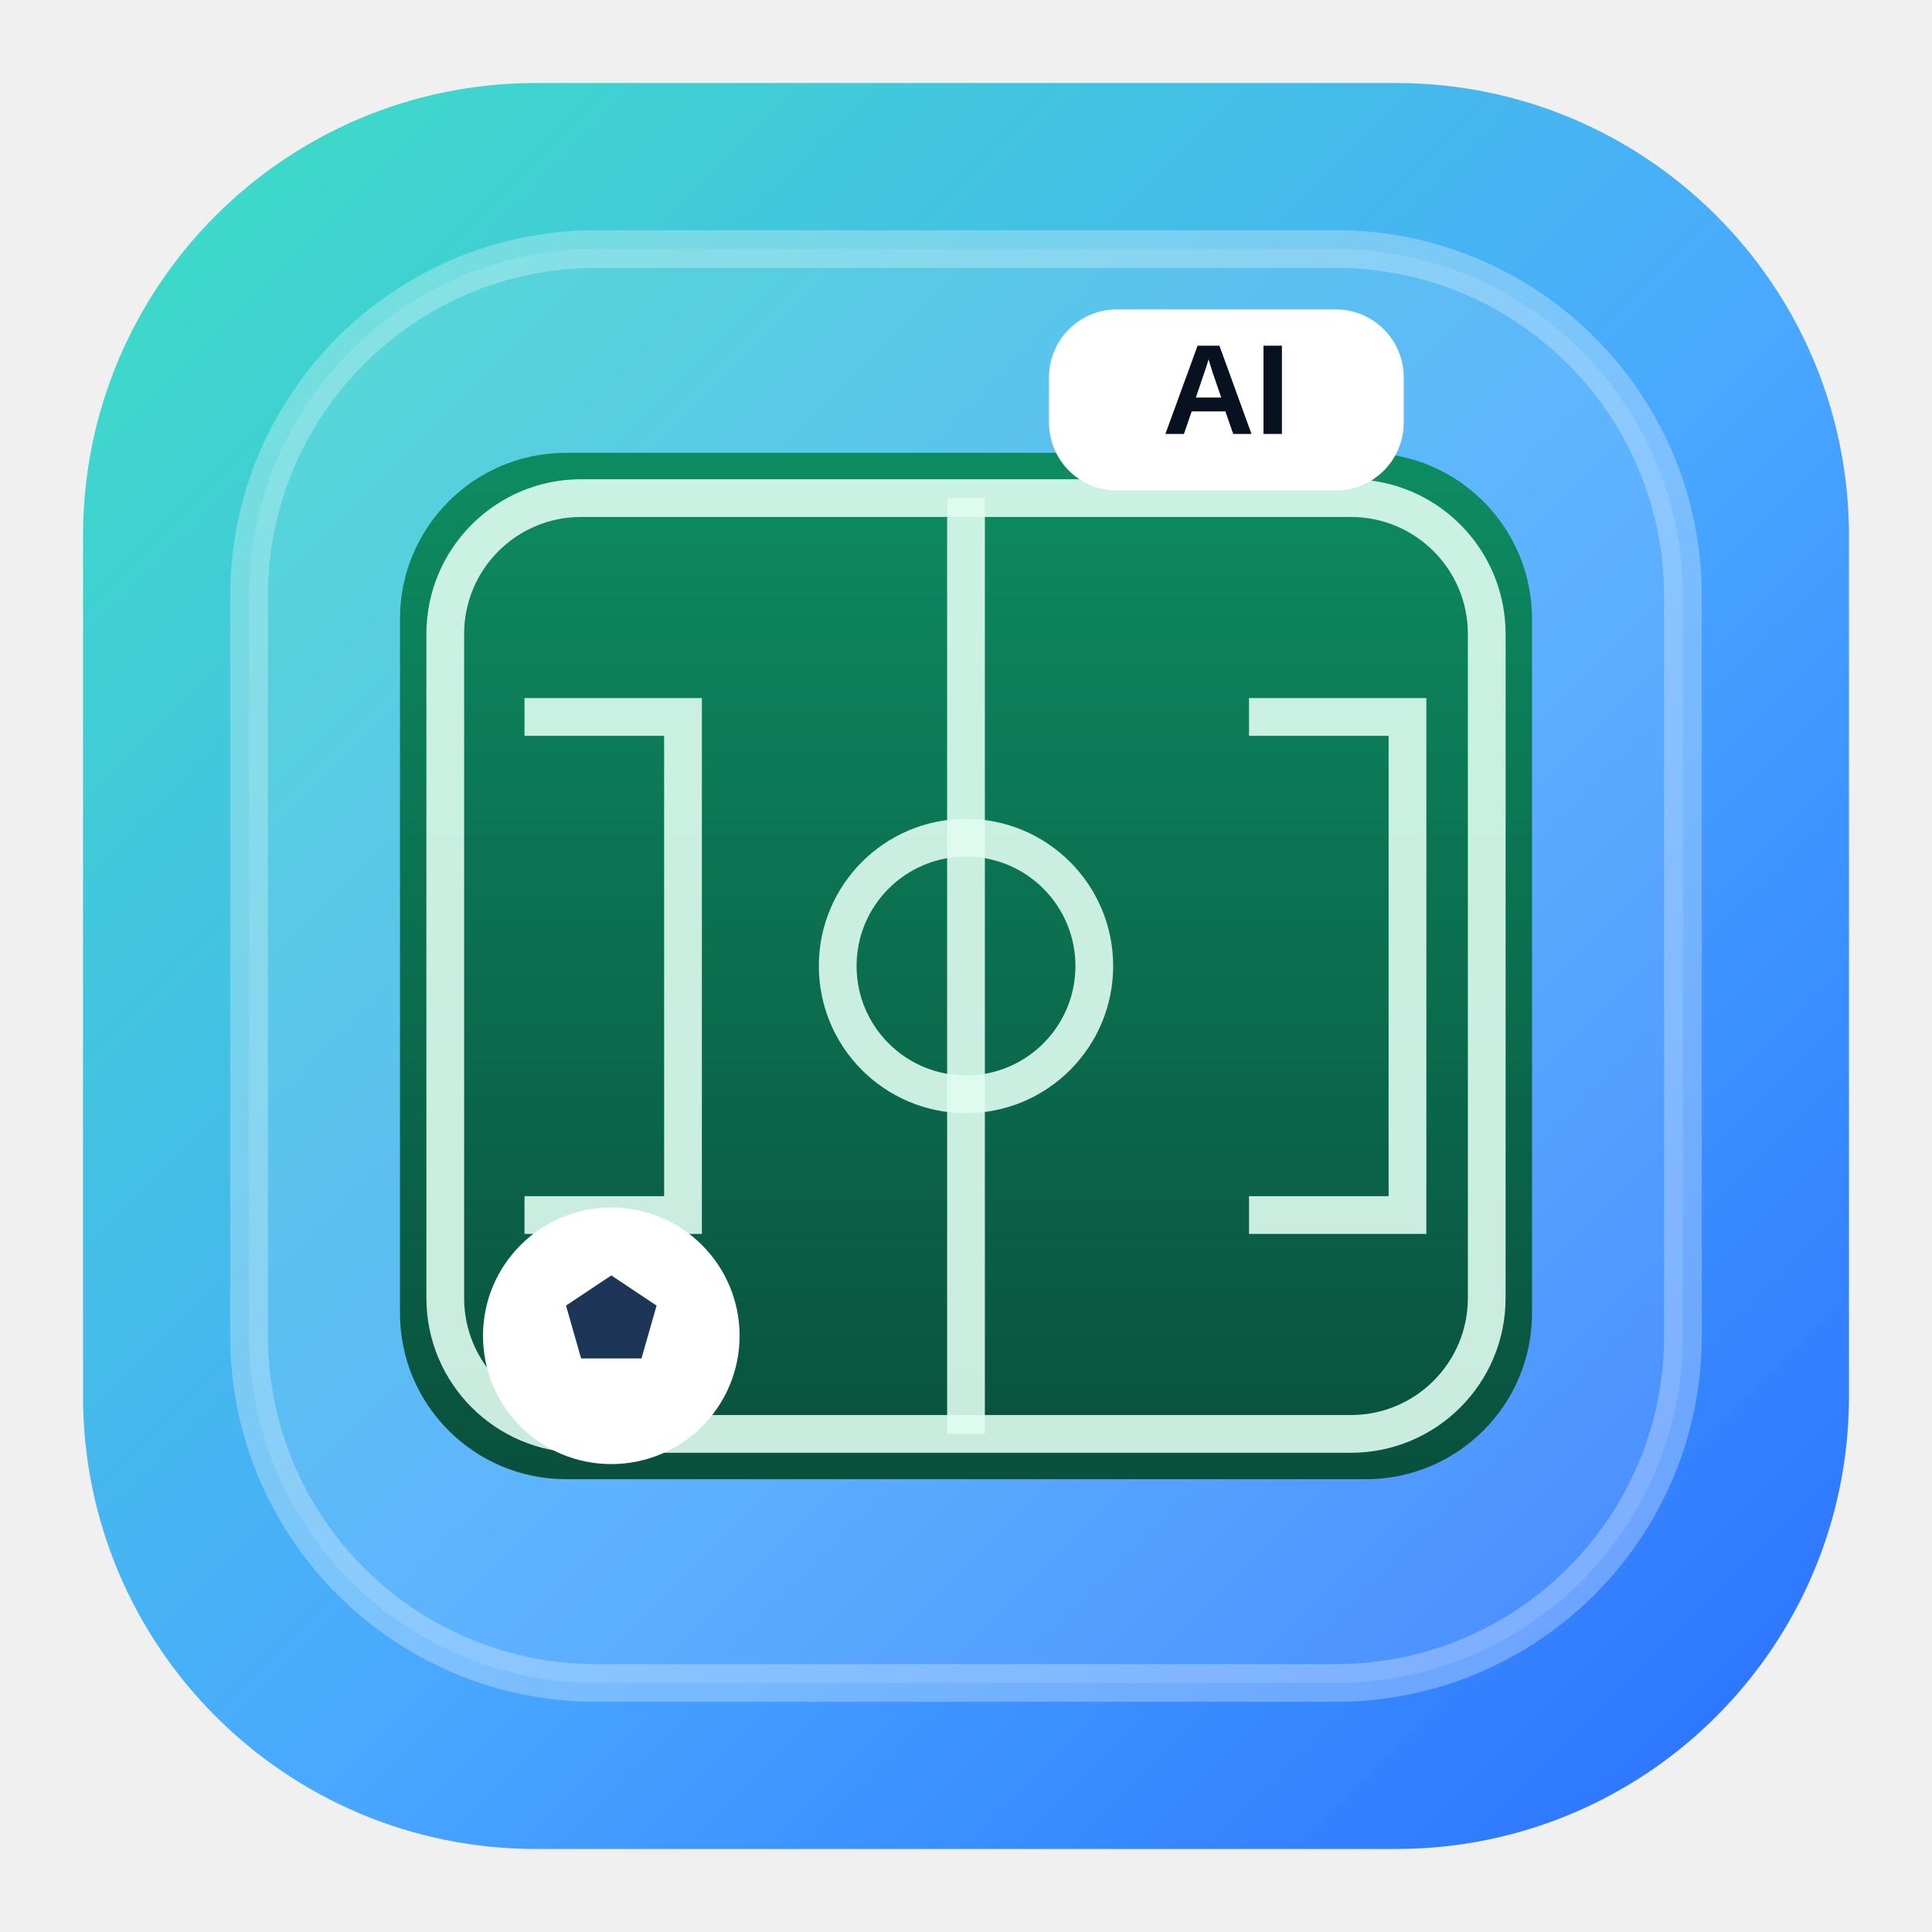
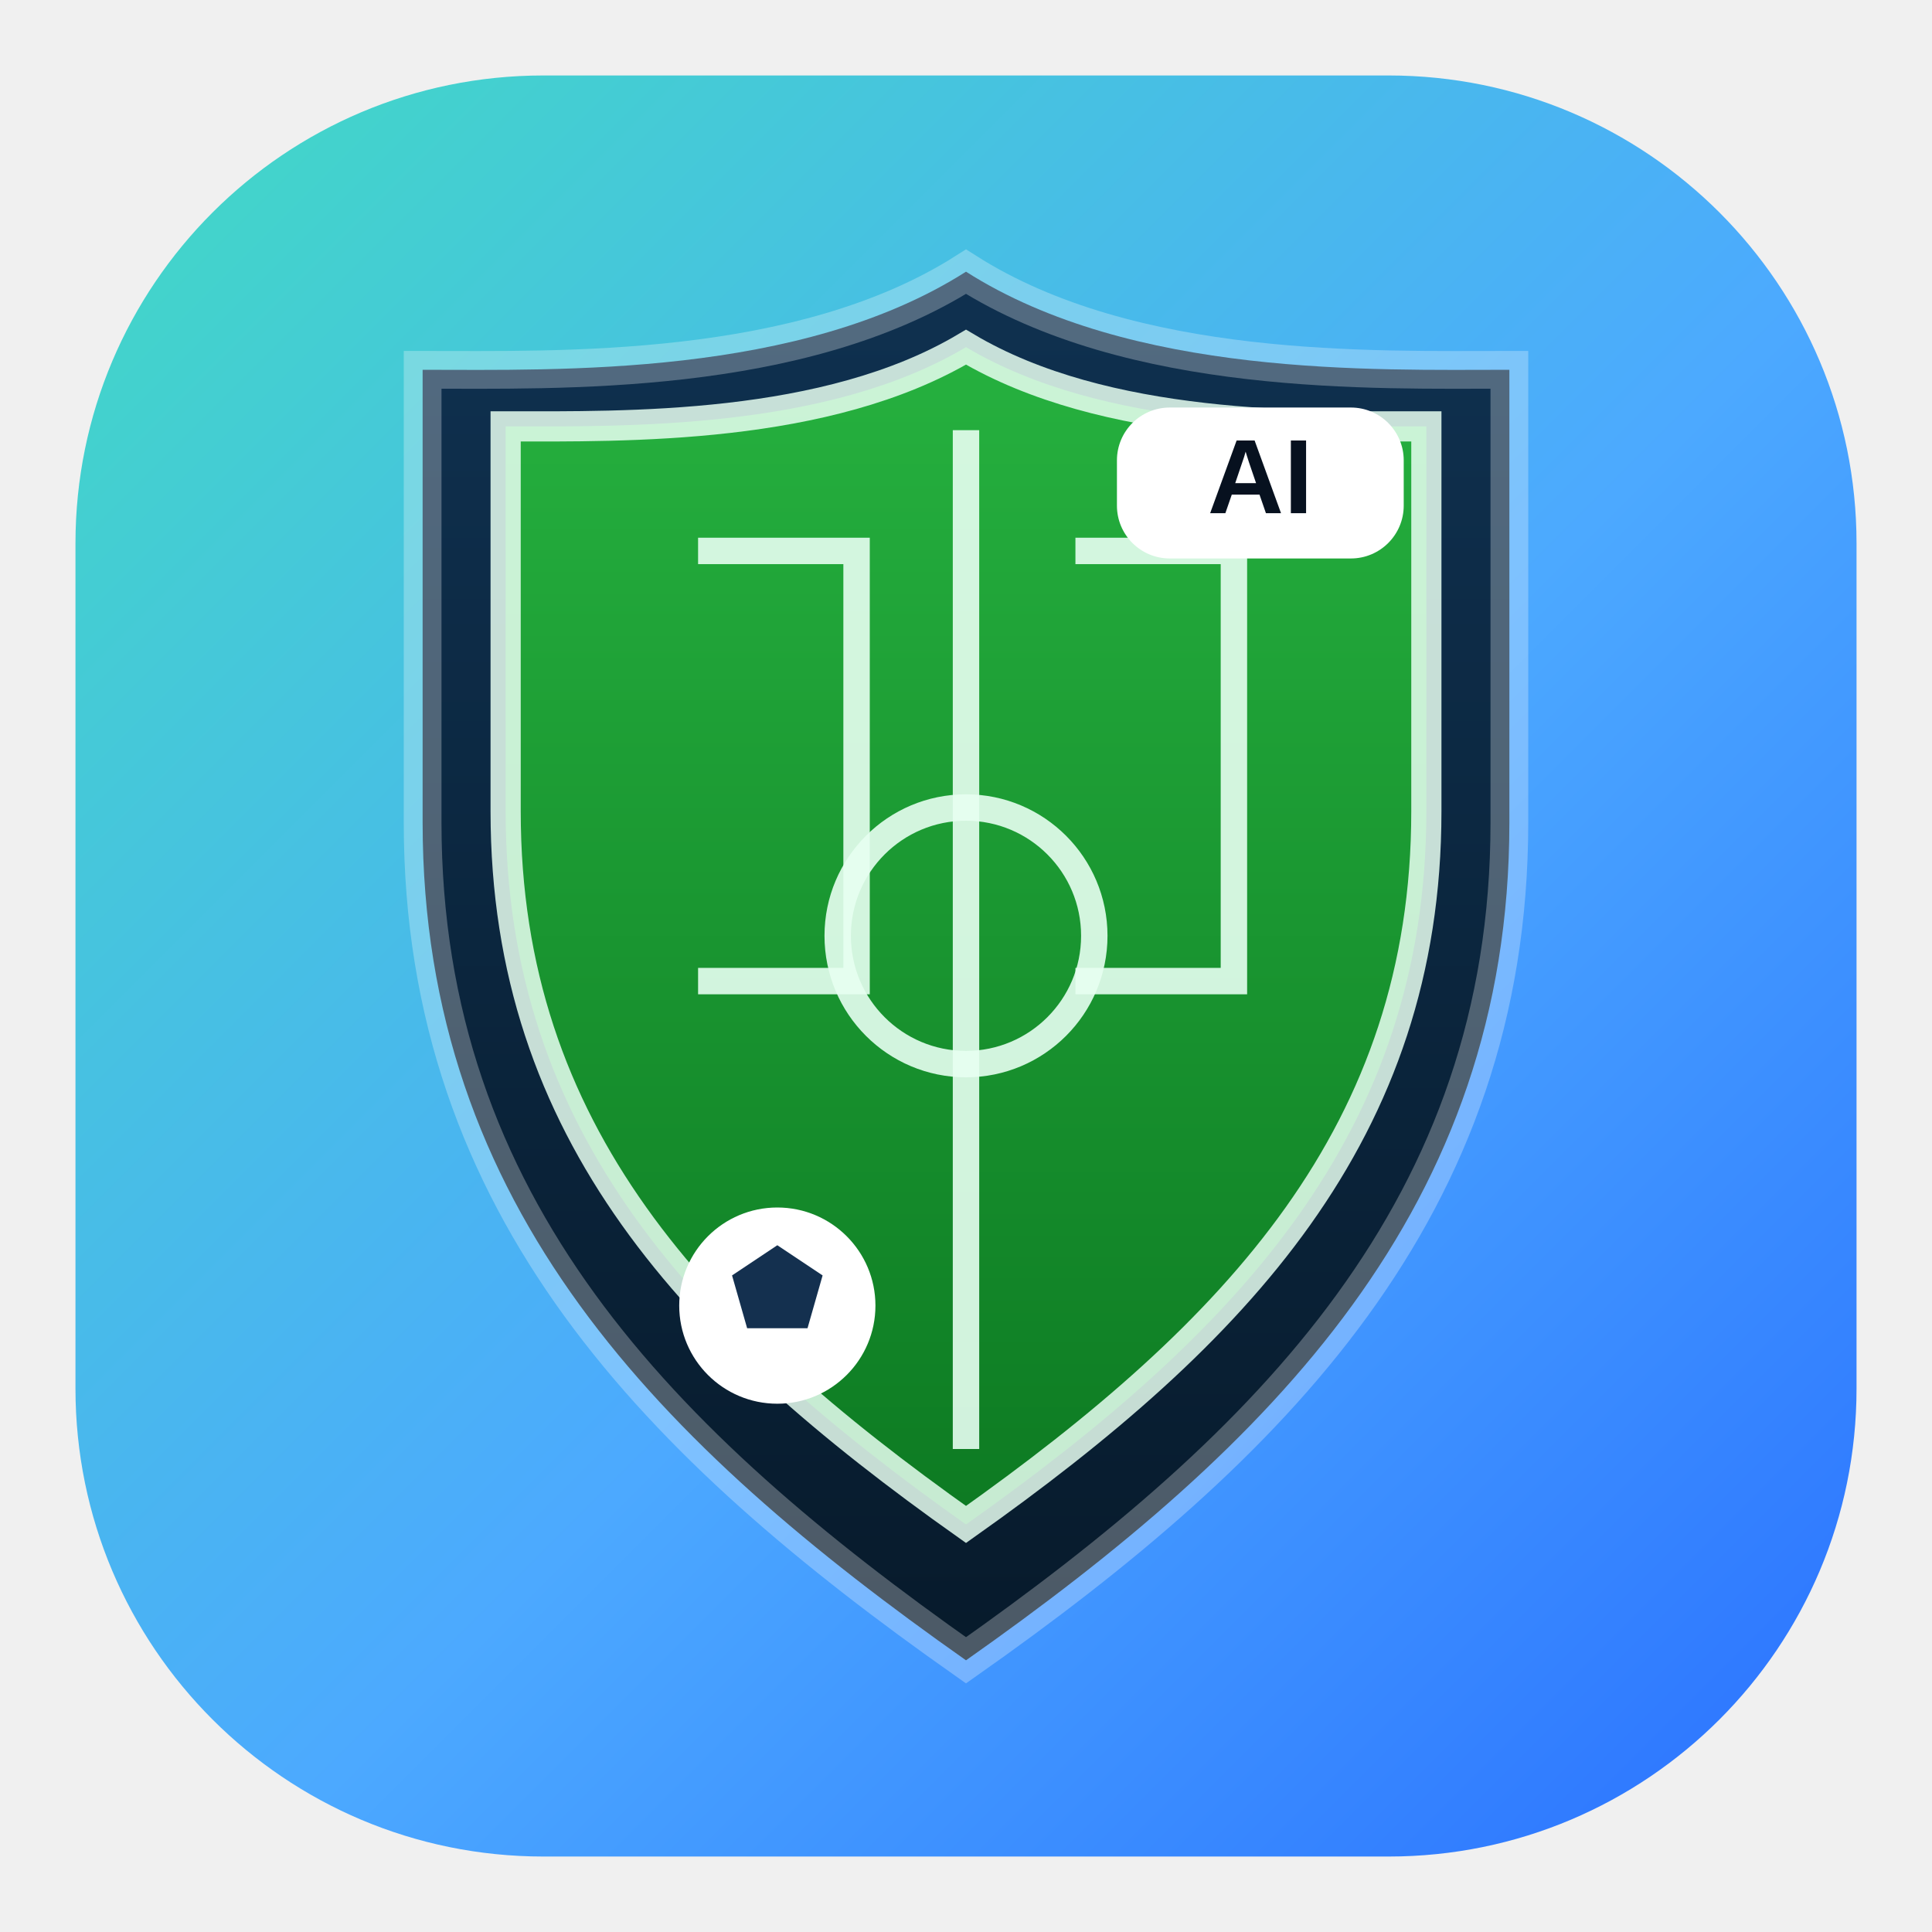
<svg xmlns="http://www.w3.org/2000/svg" viewBox="0 0 512 512">
  <defs>
    <linearGradient id="bg" x1="0" x2="1" y1="0" y2="1">
-       <stop offset="0%" stop-color="#3ce0c2" />
-       <stop offset="55%" stop-color="#49a8ff" />
+       <stop offset="0%" stop-color="#41dbc2" />
+       <stop offset="55%" stop-color="#4ca9ff" />
      <stop offset="100%" stop-color="#296fff" />
    </linearGradient>
+     <linearGradient id="shield" x1="0" x2="0" y1="0" y2="1">
+       <stop offset="0%" stop-color="#0f3150" />
+       <stop offset="100%" stop-color="#071a2b" />
+     </linearGradient>
    <linearGradient id="field" x1="0" x2="0" y1="0" y2="1">
-       <stop offset="0%" stop-color="#0d8c61" />
-       <stop offset="100%" stop-color="#09503d" />
+       <stop offset="0%" stop-color="#26b13f" />
+       <stop offset="100%" stop-color="#0d7a22" />
    </linearGradient>
  </defs>
-   <rect x="22" y="22" width="468" height="468" rx="120" fill="url(#bg)" />
-   <rect x="66" y="66" width="380" height="380" rx="92" fill="rgba(255,255,255,.12)" stroke="rgba(255,255,255,.28)" stroke-width="10" />
-   <rect x="106" y="120" width="300" height="272" rx="44" fill="url(#field)" />
-   <rect x="118" y="132" width="276" height="248" rx="36" fill="none" stroke="#dffdf1" stroke-width="10" opacity=".9" />
-   <line x1="256" y1="132" x2="256" y2="380" stroke="#dffdf1" stroke-width="10" opacity=".9" />
-   <circle cx="256" cy="256" r="34" fill="none" stroke="#dffdf1" stroke-width="10" opacity=".9" />
-   <path d="M139 190h42v132h-42" fill="none" stroke="#dffdf1" stroke-width="10" opacity=".9" />
-   <path d="M331 190h42v132h-42" fill="none" stroke="#dffdf1" stroke-width="10" opacity=".9" />
-   <circle cx="162" cy="354" r="34" fill="#fff" />
-   <path d="M150 346l12-8 12 8-4 14h-16z" fill="#1d3557" />
-   <rect x="278" y="82" width="94" height="48" rx="18" fill="#fff" />
-   <text x="325" y="115" text-anchor="middle" font-family="Arial, sans-serif" font-size="34" font-weight="700" fill="#07111f">AI</text>
+   <rect x="20" y="20" width="472" height="472" rx="124" fill="url(#bg)" />
+   <path d="M256 72c44 28 108 26 144 26v120c0 102-63 165-144 222-81-57-144-120-144-222V98c36 0 100 2 144-26z" fill="url(#shield)" stroke="rgba(255,255,255,.28)" stroke-width="10" />
+   <path d="M256 92c37 22 90 21 122 21v102c0 85-50 138-122 189-72-51-122-104-122-189V113c32 0 85 1 122-21z" fill="url(#field)" />
+   <path d="M256 92c37 22 90 21 122 21v102c0 85-50 138-122 189-72-51-122-104-122-189V113c32 0 85 1 122-21z" fill="none" stroke="#e7fff1" stroke-width="8" opacity=".85" />
+   <line x1="256" y1="114" x2="256" y2="384" stroke="#e7fff1" stroke-width="7" opacity=".9" />
+   <circle cx="256" cy="248" r="34" fill="none" stroke="#e7fff1" stroke-width="7" opacity=".9" />
+   <path d="M185 146h42v114h-42" fill="none" stroke="#e7fff1" stroke-width="7" opacity=".9" />
+   <path d="M285 146h42v114h-42" fill="none" stroke="#e7fff1" stroke-width="7" opacity=".9" />
+   <circle cx="206" cy="346" r="26" fill="#fff" />
+   <path d="M194 338l12-8 12 8-4 14h-16z" fill="#14304f" />
+   <rect x="296" y="108" width="76" height="40" rx="14" fill="#fff" />
+   <text x="334" y="136" text-anchor="middle" font-family="Arial, sans-serif" font-size="28" font-weight="700" fill="#07111f">AI</text>
</svg>
